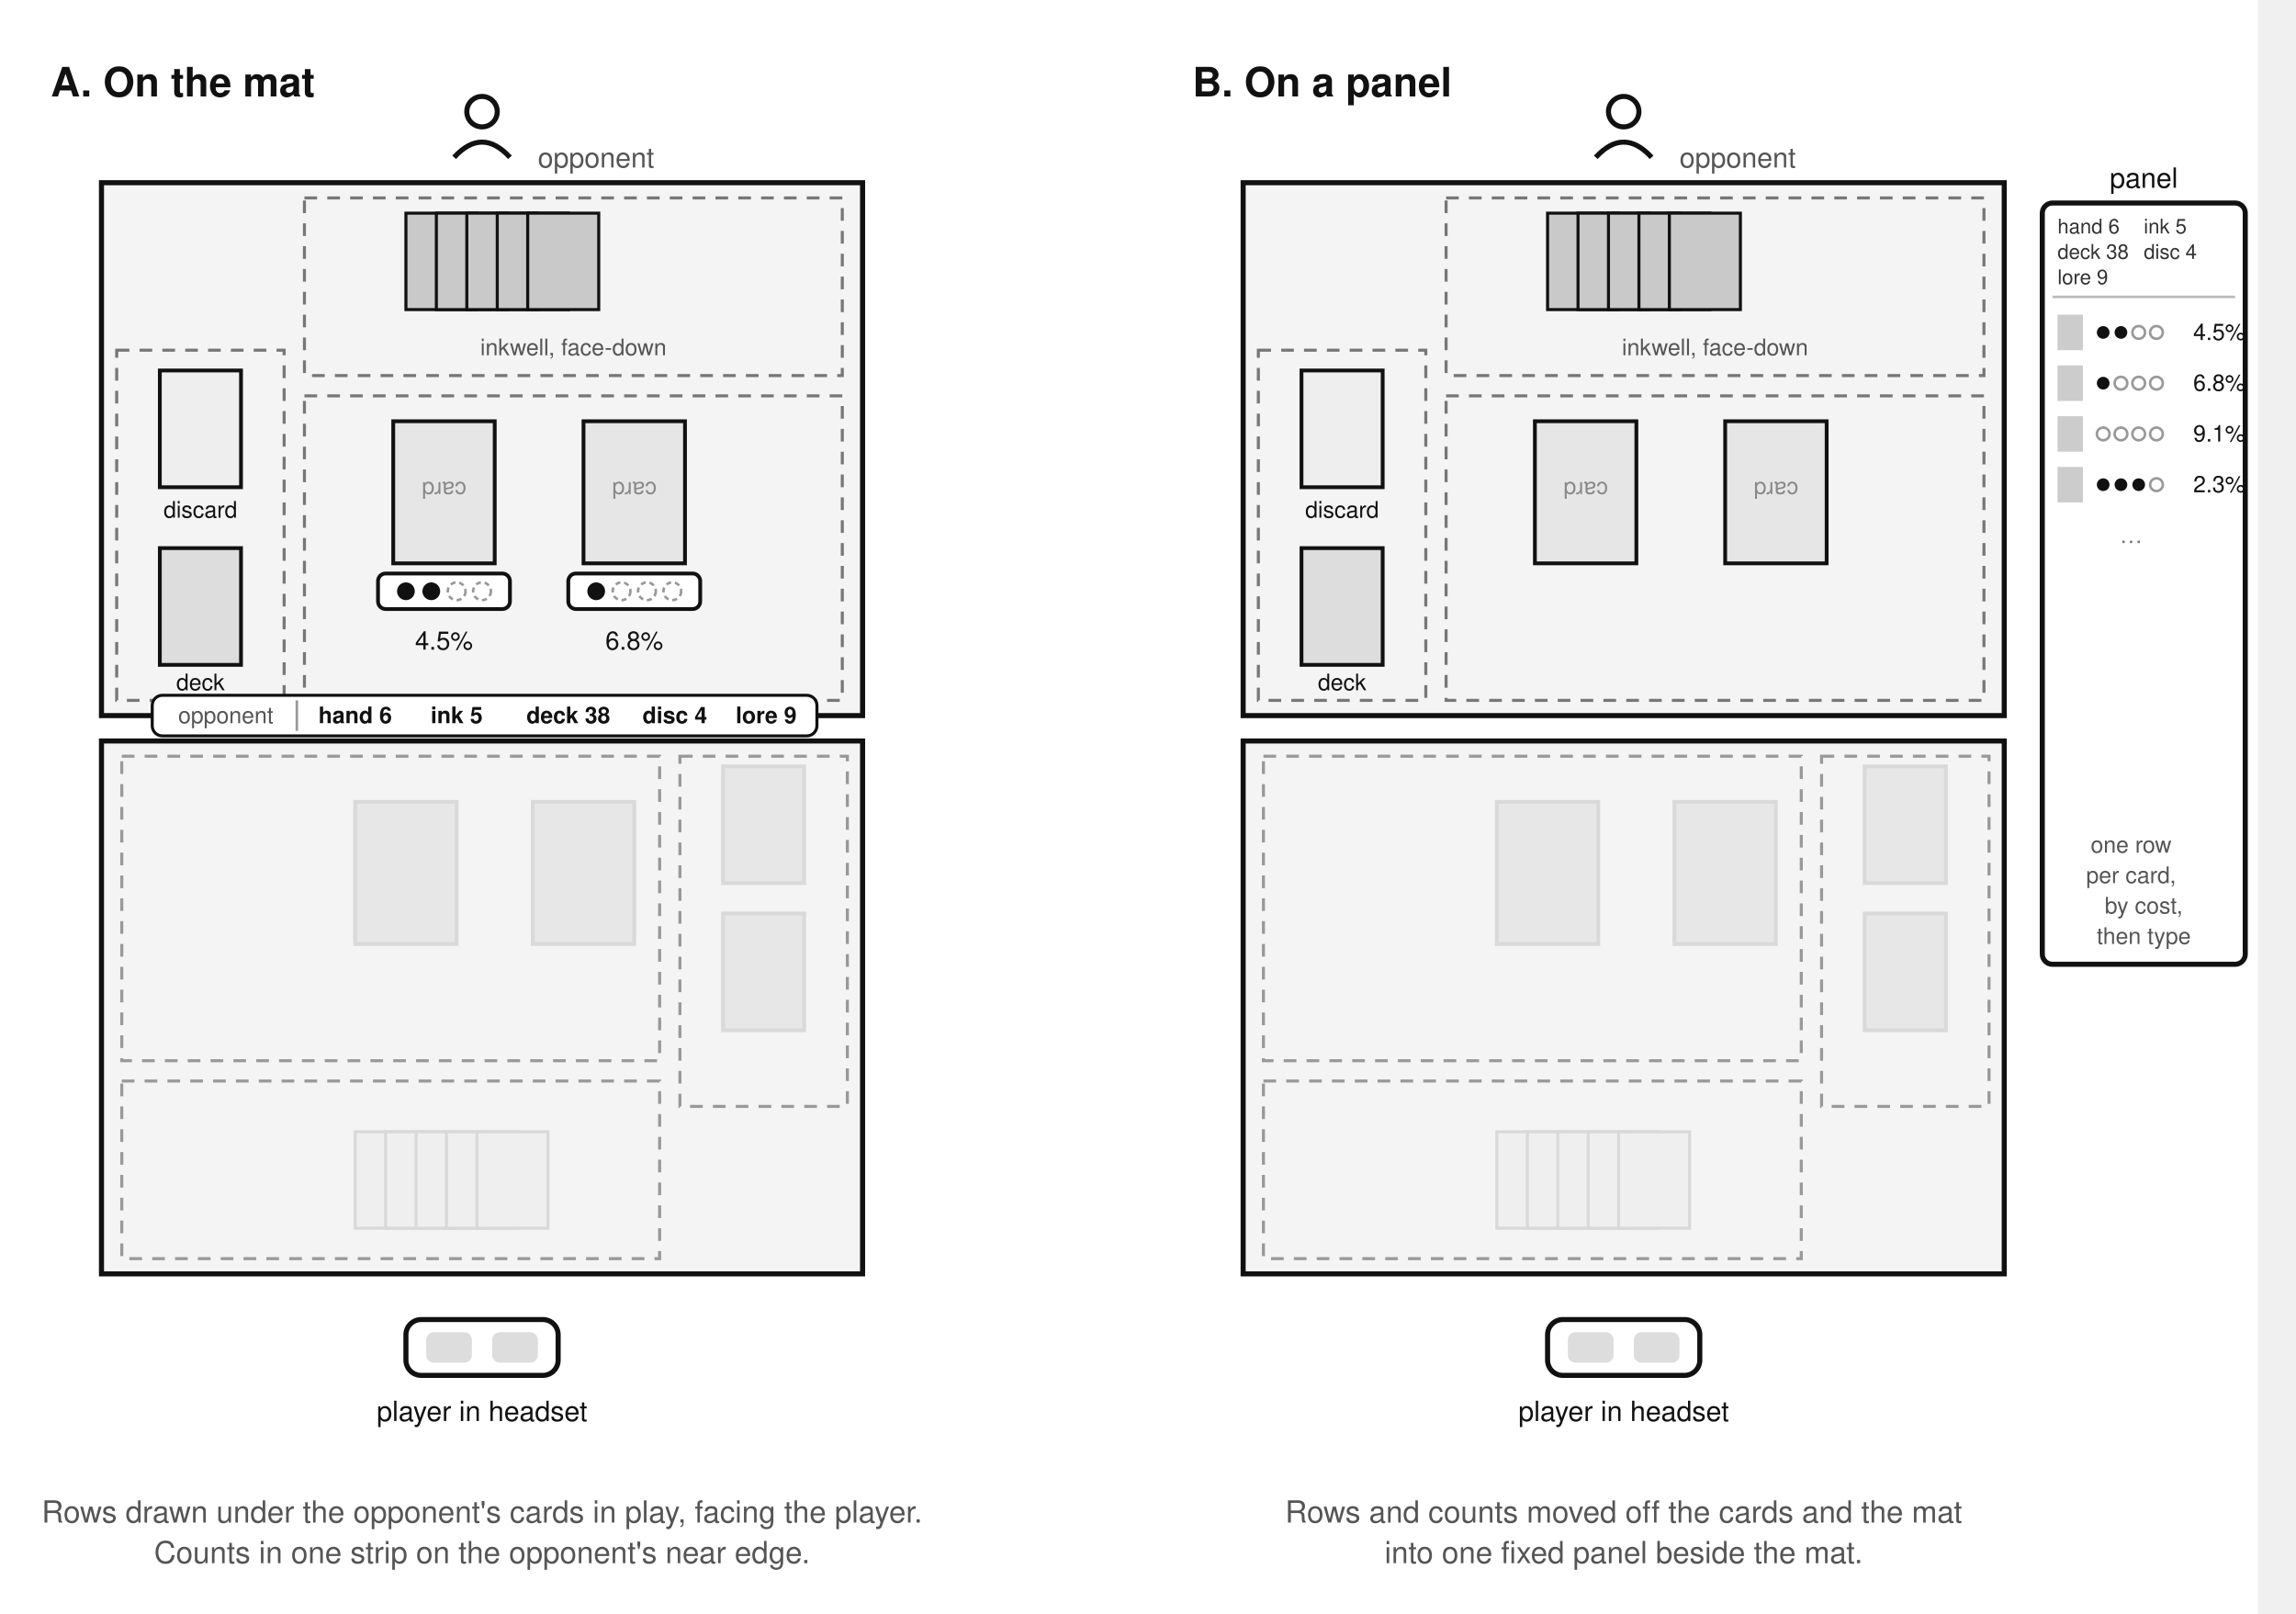
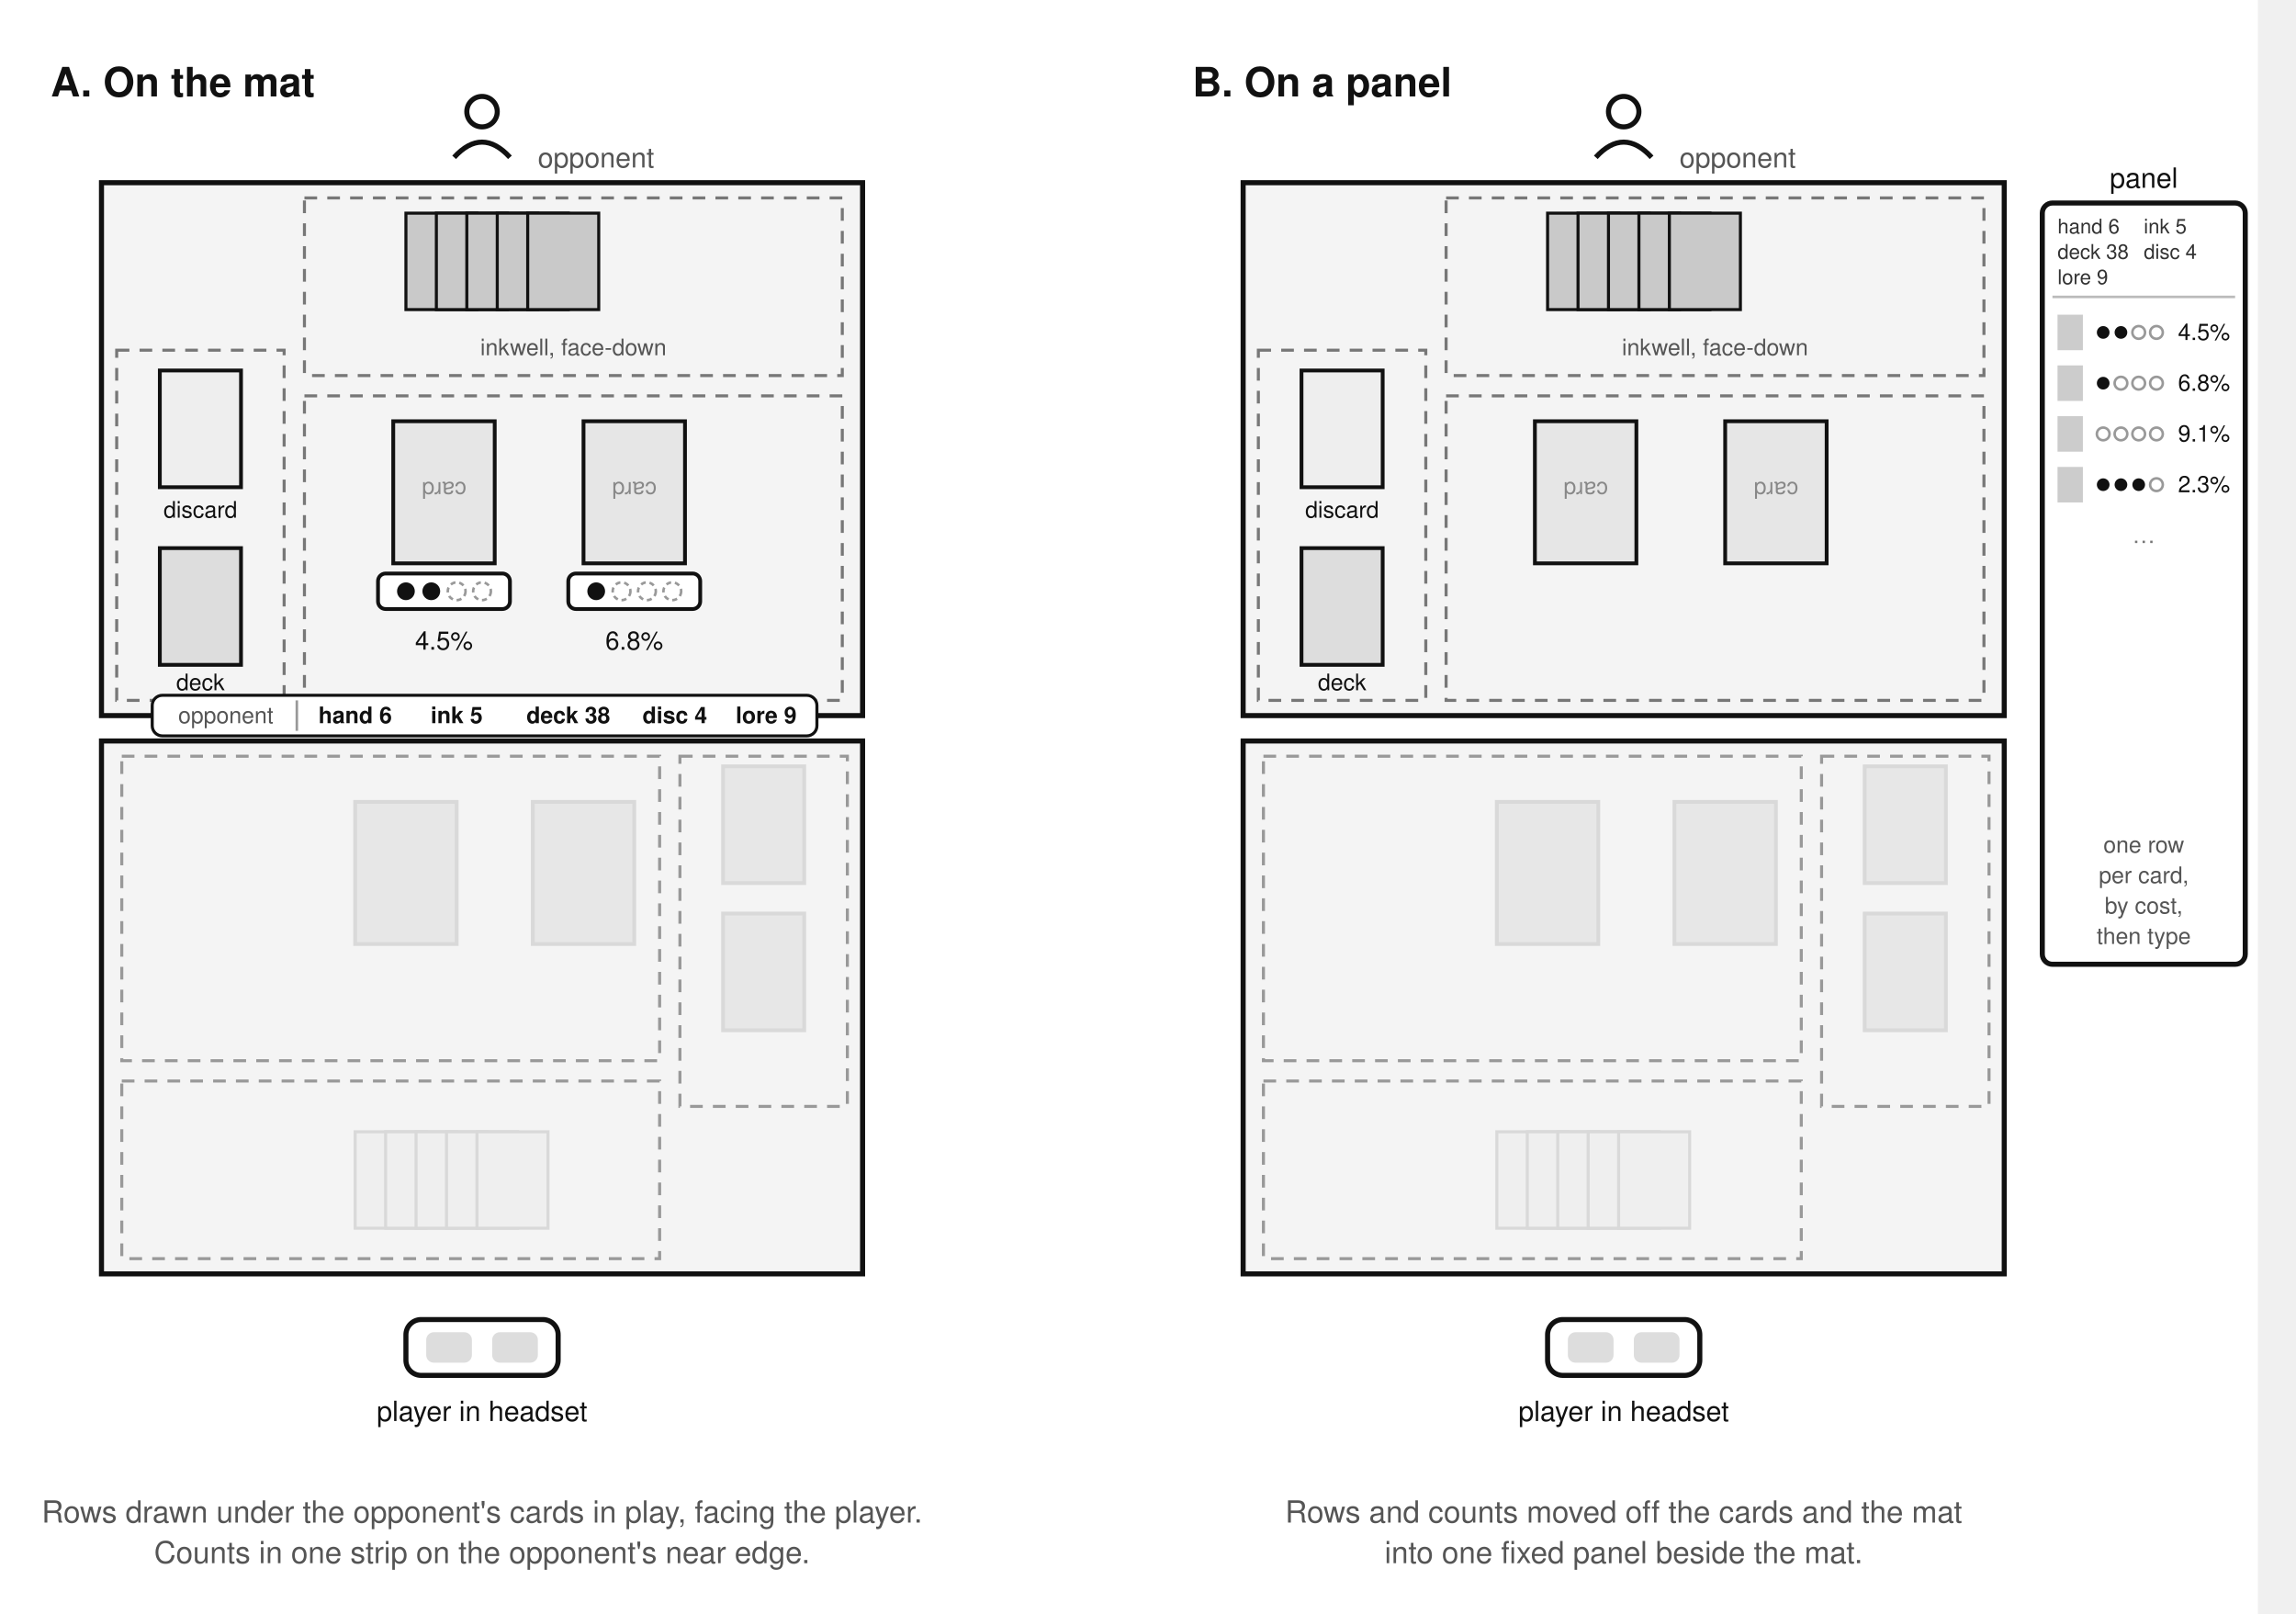
<svg xmlns="http://www.w3.org/2000/svg" width="905" height="636" viewBox="10 0 905 636" font-family="Helvetica, Arial, sans-serif" fill="#111">
  <rect width="900" height="640" fill="#fff" />
  <defs>
    <g id="inkfan5">
      <rect x="0" y="0" width="28" height="38" fill="#c9c9c9" stroke="#111" stroke-width="1.2" />
      <rect x="12" y="0" width="28" height="38" fill="#c9c9c9" stroke="#111" stroke-width="1.2" />
      <rect x="24" y="0" width="28" height="38" fill="#c9c9c9" stroke="#111" stroke-width="1.2" />
      <rect x="36" y="0" width="28" height="38" fill="#c9c9c9" stroke="#111" stroke-width="1.2" />
      <rect x="48" y="0" width="28" height="38" fill="#c9c9c9" stroke="#111" stroke-width="1.2" />
    </g>
    <g id="person">
      <circle cx="0" cy="-10" r="6" fill="none" stroke="#111" stroke-width="2" />
      <path d="M-11 8 Q0 -4 11 8" fill="none" stroke="#111" stroke-width="2" />
    </g>
    <g id="headset">
      <rect x="-30" y="0" width="60" height="22" rx="6" fill="#fff" stroke="#111" stroke-width="2" />
      <rect x="-22" y="5" width="18" height="12" rx="3" fill="#ddd" />
      <rect x="4" y="5" width="18" height="12" rx="3" fill="#ddd" />
    </g>
    <g id="matbase">
      <rect x="20" y="52" width="300" height="210" fill="#f4f4f4" stroke="#111" stroke-width="2" />
      <rect x="100" y="58" width="212" height="70" fill="none" stroke="#777" stroke-width="1.2" stroke-dasharray="5 4" />
      <use href="#inkfan5" x="140" y="64" />
      <text x="206" y="120" font-size="9" text-anchor="middle" fill="#555">inkwell, face-down</text>
      <rect x="26" y="118" width="66" height="138" fill="none" stroke="#777" stroke-width="1.2" stroke-dasharray="5 4" />
      <rect x="43" y="126" width="32" height="46" fill="#eee" stroke="#111" stroke-width="1.5" />
      <text x="59" y="184" font-size="9" text-anchor="middle">discard</text>
      <rect x="43" y="196" width="32" height="46" fill="#ddd" stroke="#111" stroke-width="1.5" />
      <text x="59" y="252" font-size="9" text-anchor="middle">deck</text>
      <rect x="100" y="136" width="212" height="120" fill="none" stroke="#777" stroke-width="1.2" stroke-dasharray="5 4" />
      <rect x="20" y="272" width="300" height="210" fill="#f4f4f4" stroke="#111" stroke-width="2" />
      <g opacity="0.12">
        <rect x="120" y="296" width="40" height="56" fill="#888" stroke="#111" stroke-width="1.5" />
        <rect x="190" y="296" width="40" height="56" fill="#888" stroke="#111" stroke-width="1.5" />
        <rect x="265" y="282" width="32" height="46" fill="#888" stroke="#111" stroke-width="1.5" />
        <rect x="265" y="340" width="32" height="46" fill="#888" stroke="#111" stroke-width="1.5" />
        <use href="#inkfan5" x="120" y="426" />
      </g>
      <rect x="28" y="278" width="212" height="120" fill="none" stroke="#999" stroke-width="1.2" stroke-dasharray="5 4" />
      <rect x="248" y="278" width="66" height="138" fill="none" stroke="#999" stroke-width="1.2" stroke-dasharray="5 4" />
      <rect x="28" y="406" width="212" height="70" fill="none" stroke="#999" stroke-width="1.2" stroke-dasharray="5 4" />
      <use href="#headset" x="170" y="500" />
      <text x="170" y="540" font-size="11" text-anchor="middle">player in headset</text>
    </g>
  </defs>
  <g transform="translate(30,20)">
    <text x="0" y="18" font-size="16" font-weight="bold">A. On the mat</text>
    <use href="#person" x="170" y="34" />
    <text x="192" y="46" font-size="11" fill="#555">opponent</text>
    <use href="#matbase" />
    <g transform="translate(135,146)">
      <rect width="40" height="56" fill="#e6e6e6" stroke="#111" stroke-width="1.5" />
      <text x="20" y="32" font-size="9" text-anchor="middle" fill="#888" transform="rotate(180 20 28)">card</text>
      <rect x="-6" y="60" width="52" height="14" rx="3" fill="#fff" stroke="#111" stroke-width="1.5" />
      <circle cx="5" cy="67" r="3.5" fill="#111" />
      <circle cx="15" cy="67" r="3.5" fill="#111" />
      <circle cx="25" cy="67" r="3.5" fill="none" stroke="#999" stroke-dasharray="2 1.5" />
      <circle cx="35" cy="67" r="3.5" fill="none" stroke="#999" stroke-dasharray="2 1.5" />
      <text x="20" y="90" font-size="10" text-anchor="middle">4.5%</text>
    </g>
    <g transform="translate(210,146)">
      <rect width="40" height="56" fill="#e6e6e6" stroke="#111" stroke-width="1.5" />
      <text x="20" y="32" font-size="9" text-anchor="middle" fill="#888" transform="rotate(180 20 28)">card</text>
      <rect x="-6" y="60" width="52" height="14" rx="3" fill="#fff" stroke="#111" stroke-width="1.5" />
      <circle cx="5" cy="67" r="3.5" fill="#111" />
      <circle cx="15" cy="67" r="3.5" fill="none" stroke="#999" stroke-dasharray="2 1.5" />
      <circle cx="25" cy="67" r="3.5" fill="none" stroke="#999" stroke-dasharray="2 1.5" />
      <circle cx="35" cy="67" r="3.5" fill="none" stroke="#999" stroke-dasharray="2 1.5" />
      <text x="20" y="90" font-size="10" text-anchor="middle">6.8%</text>
    </g>
    <g font-size="9" font-weight="bold">
      <rect x="40" y="254" width="262" height="16" rx="4" fill="#fff" stroke="#111" stroke-width="1.2" />
      <text x="69" y="265" text-anchor="middle" font-weight="normal" fill="#555">opponent</text>
      <line x1="97" y1="256" x2="97" y2="268" stroke="#999" />
      <text x="120" y="265" text-anchor="middle">hand 6</text>
      <text x="160" y="265" text-anchor="middle">ink 5</text>
      <text x="204" y="265" text-anchor="middle">deck 38</text>
      <text x="246" y="265" text-anchor="middle">disc 4</text>
      <text x="282" y="265" text-anchor="middle">lore 9</text>
    </g>
    <text x="170" y="580" font-size="12" text-anchor="middle" fill="#555">Rows drawn under the opponent's cards in play, facing the player.</text>
    <text x="170" y="596" font-size="12" text-anchor="middle" fill="#555">Counts in one strip on the opponent's near edge.</text>
  </g>
  <g transform="translate(480,20)">
    <text x="0" y="18" font-size="16" font-weight="bold">B. On a panel</text>
    <use href="#person" x="170" y="34" />
    <text x="192" y="46" font-size="11" fill="#555">opponent</text>
    <use href="#matbase" />
    <g transform="translate(135,146)">
      <rect width="40" height="56" fill="#e6e6e6" stroke="#111" stroke-width="1.5" />
      <text x="20" y="32" font-size="9" text-anchor="middle" fill="#888" transform="rotate(180 20 28)">card</text>
    </g>
    <g transform="translate(210,146)">
      <rect width="40" height="56" fill="#e6e6e6" stroke="#111" stroke-width="1.5" />
      <text x="20" y="32" font-size="9" text-anchor="middle" fill="#888" transform="rotate(180 20 28)">card</text>
    </g>
    <g transform="translate(335,60)">
      <rect width="80" height="300" rx="4" fill="#fff" stroke="#111" stroke-width="2" />
      <text x="40" y="-6" font-size="11" text-anchor="middle">panel</text>
      <g font-size="8" fill="#333">
        <text x="6" y="12">hand 6</text>
        <text x="40" y="12">ink 5</text>
        <text x="6" y="22">deck 38</text>
        <text x="40" y="22">disc 4</text>
        <text x="6" y="32">lore 9</text>
        <line x1="4" y1="37" x2="76" y2="37" stroke="#bbb" />
      </g>
      <g font-size="9" transform="translate(0,34)">
        <g transform="translate(6,10)">
          <rect width="10" height="14" fill="#ccc" />
          <circle cx="18" cy="7" r="2.5" fill="#111" />
          <circle cx="25" cy="7" r="2.5" fill="#111" />
          <circle cx="32" cy="7" r="2.5" fill="none" stroke="#999" />
          <circle cx="39" cy="7" r="2.5" fill="none" stroke="#999" />
-           <text x="74" y="10" text-anchor="end">4.5%</text>
+           <text x="68" y="10" text-anchor="end">4.5%</text>
        </g>
        <g transform="translate(6,30)">
          <rect width="10" height="14" fill="#ccc" />
          <circle cx="18" cy="7" r="2.5" fill="#111" />
          <circle cx="25" cy="7" r="2.5" fill="none" stroke="#999" />
          <circle cx="32" cy="7" r="2.5" fill="none" stroke="#999" />
          <circle cx="39" cy="7" r="2.5" fill="none" stroke="#999" />
-           <text x="74" y="10" text-anchor="end">6.8%</text>
+           <text x="68" y="10" text-anchor="end">6.8%</text>
        </g>
        <g transform="translate(6,50)">
          <rect width="10" height="14" fill="#ccc" />
          <circle cx="18" cy="7" r="2.5" fill="none" stroke="#999" />
          <circle cx="25" cy="7" r="2.5" fill="none" stroke="#999" />
          <circle cx="32" cy="7" r="2.5" fill="none" stroke="#999" />
          <circle cx="39" cy="7" r="2.5" fill="none" stroke="#999" />
-           <text x="74" y="10" text-anchor="end">9.1%</text>
+           <text x="68" y="10" text-anchor="end">9.1%</text>
        </g>
        <g transform="translate(6,70)">
          <rect width="10" height="14" fill="#ccc" />
          <circle cx="18" cy="7" r="2.5" fill="#111" />
          <circle cx="25" cy="7" r="2.5" fill="#111" />
          <circle cx="32" cy="7" r="2.5" fill="#111" />
          <circle cx="39" cy="7" r="2.5" fill="none" stroke="#999" />
-           <text x="74" y="10" text-anchor="end">2.3%</text>
+           <text x="68" y="10" text-anchor="end">2.3%</text>
        </g>
-         <text x="35" y="100" text-anchor="middle" fill="#777">…</text>
-         <text x="35" y="222" text-anchor="middle" fill="#555">one row</text>
-         <text x="35" y="234" text-anchor="middle" fill="#555">per card,</text>
+         <text x="40" y="100" text-anchor="middle" fill="#777">…</text>
+         <text x="40" y="222" text-anchor="middle" fill="#555">one row</text>
+         <text x="40" y="234" text-anchor="middle" fill="#555">per card,</text>
        <text x="40" y="246" text-anchor="middle" fill="#555">by cost,</text>
        <text x="40" y="258" text-anchor="middle" fill="#555">then type</text>
      </g>
    </g>
    <text x="170" y="580" font-size="12" text-anchor="middle" fill="#555">Rows and counts moved off the cards and the mat</text>
    <text x="170" y="596" font-size="12" text-anchor="middle" fill="#555">into one fixed panel beside the mat.</text>
  </g>
</svg>
